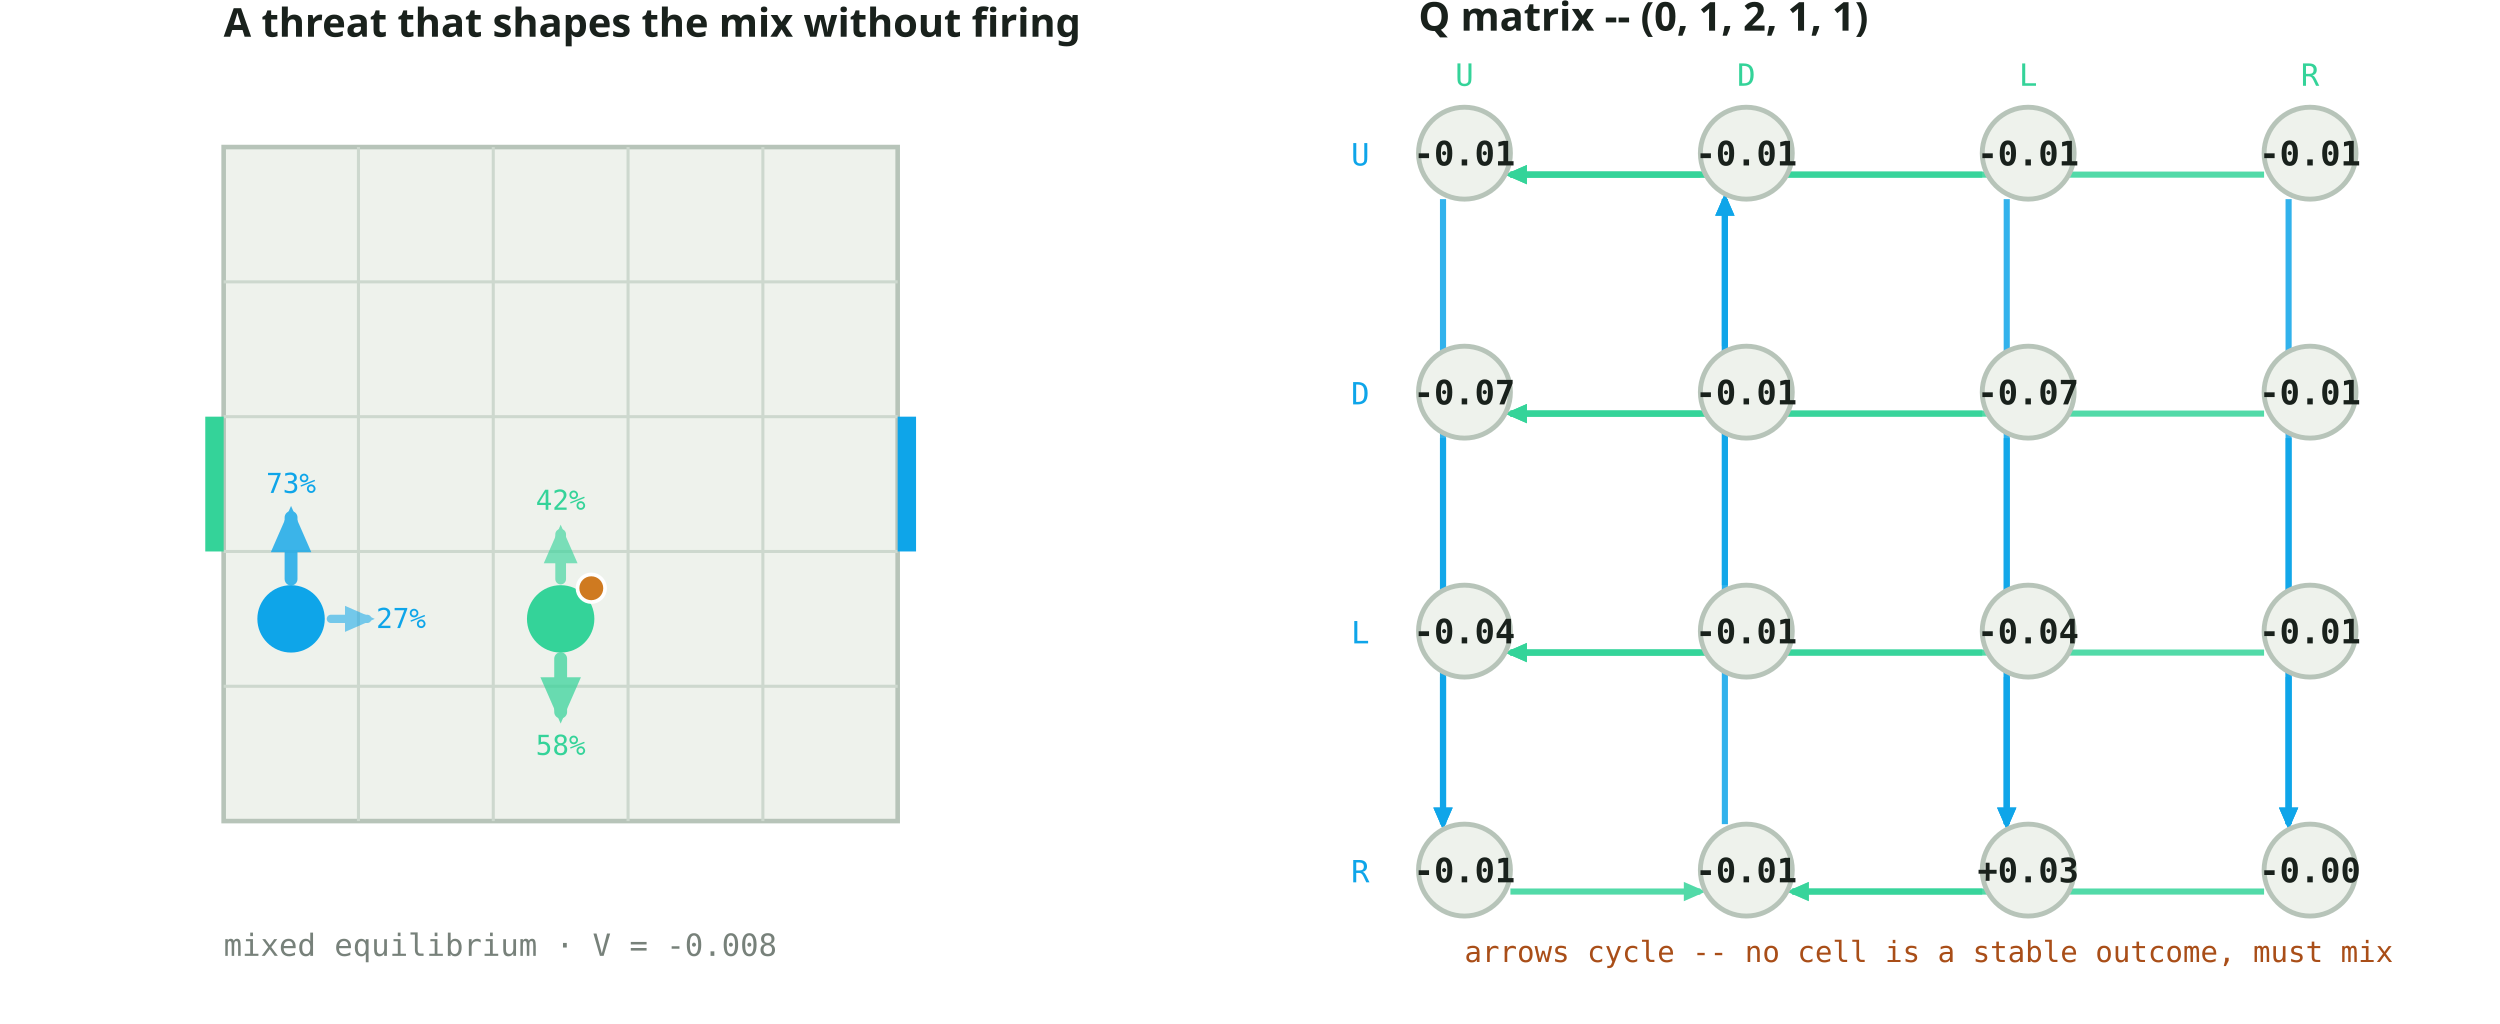
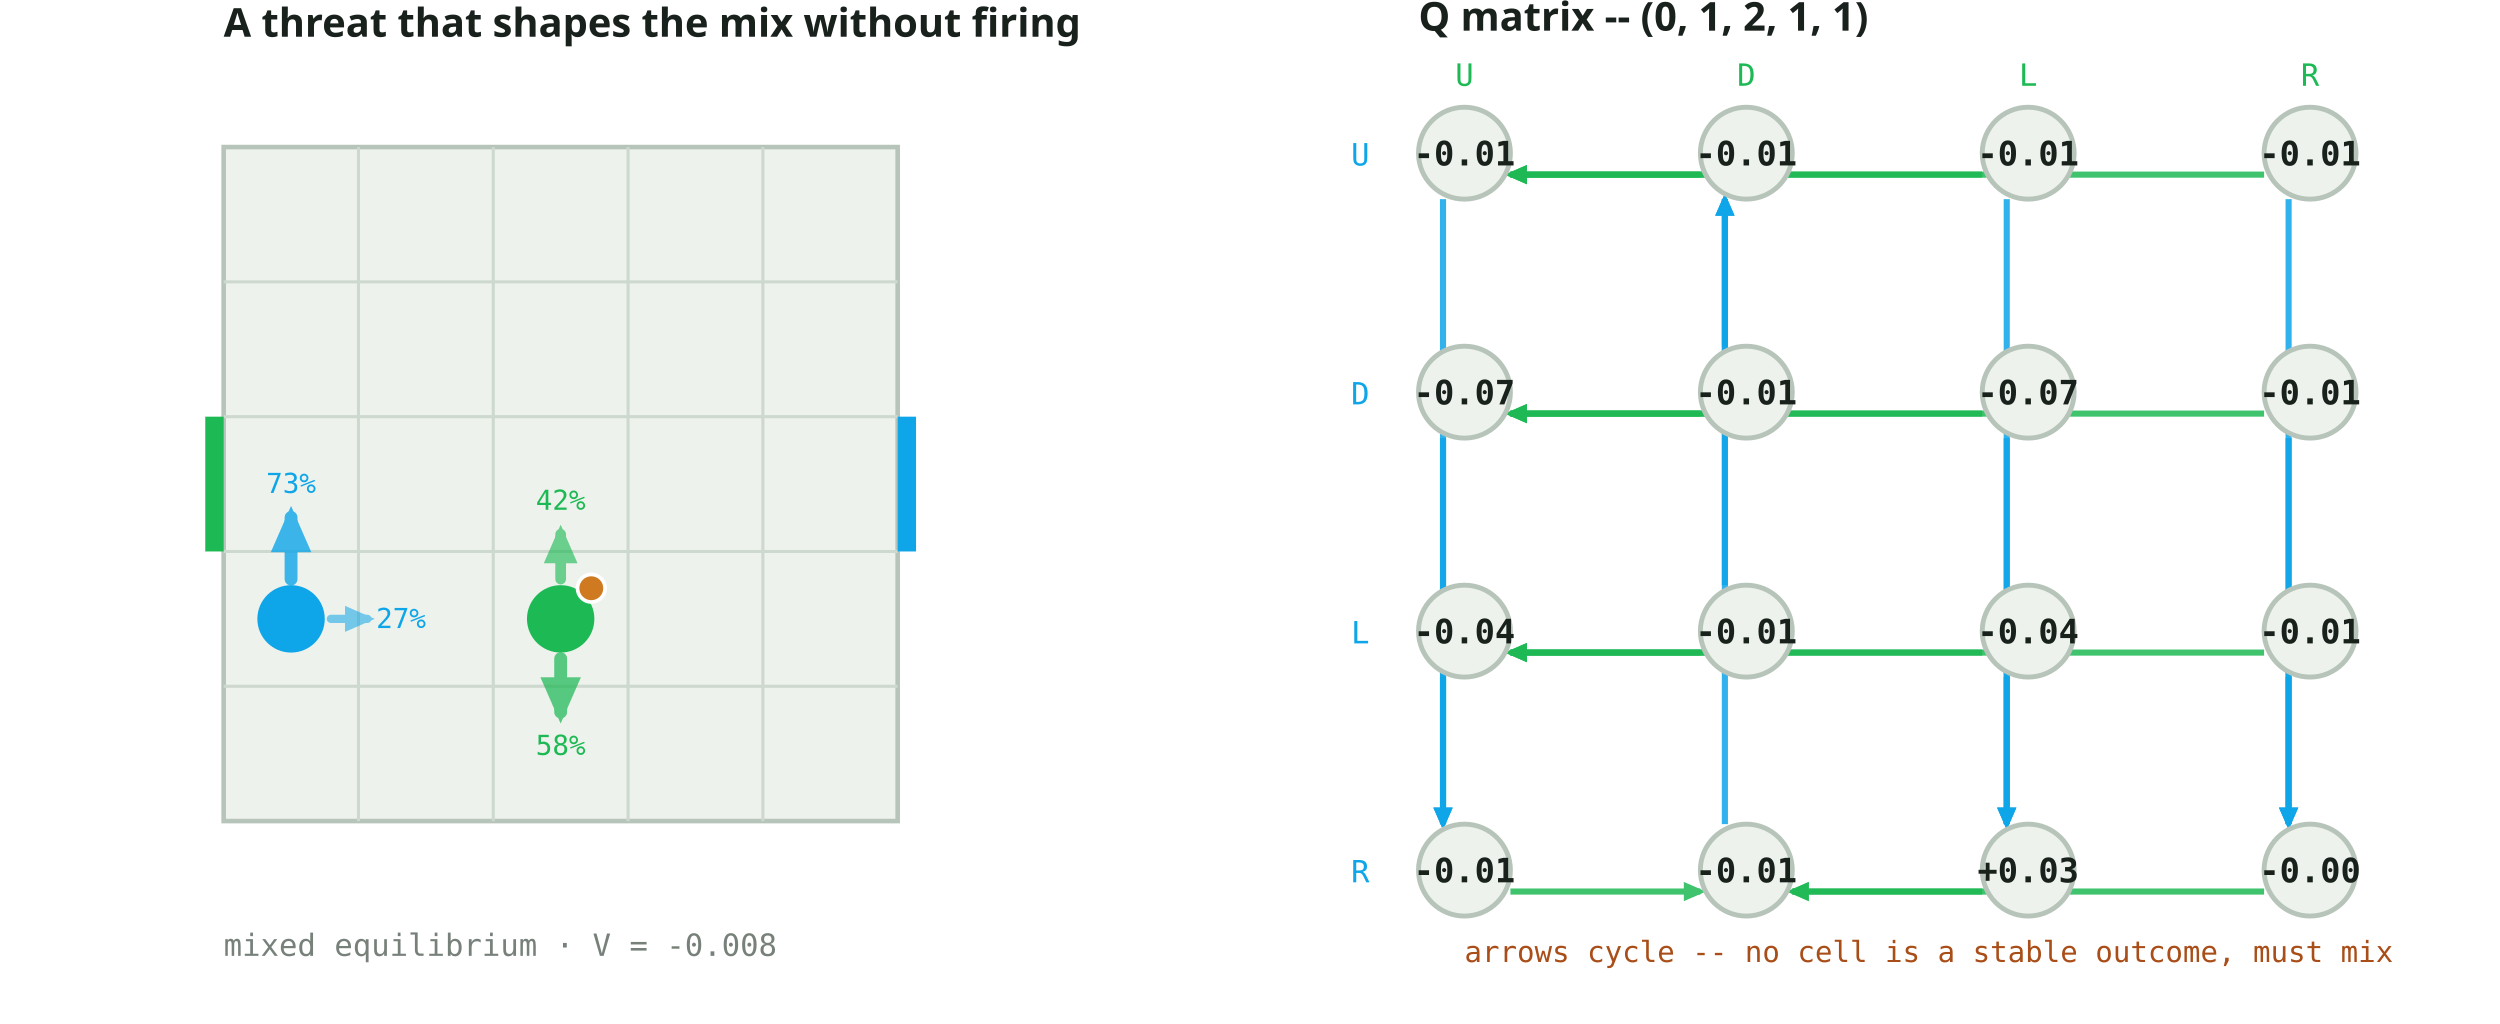
<svg xmlns="http://www.w3.org/2000/svg" viewBox="0 0 816 334" role="img" aria-label="panel">
  <g transform="translate(43.0 18.0)">
    <clipPath id="pnl0">
      <rect x="-16.0" y="-16.0" width="346.0" height="330.0" />
    </clipPath>
    <g clip-path="url(#pnl0)">
      <defs>
        <marker id="ah-2f6bb0" viewBox="0 0 8 8" refX="6" refY="4" markerWidth="3.6" markerHeight="3.6" orient="auto">
          <path d="M0 0.5 L8 4 L0 7.5 z" fill="var(--p0, #0EA5E9)" />
        </marker>
        <marker id="ah-2f8a52" viewBox="0 0 8 8" refX="6" refY="4" markerWidth="3.6" markerHeight="3.6" orient="auto">
-           <path d="M0 0.5 L8 4 L0 7.5 z" fill="var(--p1, #34D399)" />
+           <path d="M0 0.5 L8 4 L0 7.5 z" fill="var(--p1, #1DB954)" />
        </marker>
      </defs>
      <rect x="30" y="30" width="220" height="220" fill="var(--tint, #eef2ec)" stroke="var(--rule-strong, #b7c4b9)" stroke-width="1.5" />
      <line x1="74" y1="30" x2="74" y2="250" stroke="var(--rule, #cdd8ce)" stroke-width="1" />
      <line x1="118" y1="30" x2="118" y2="250" stroke="var(--rule, #cdd8ce)" stroke-width="1" />
      <line x1="162" y1="30" x2="162" y2="250" stroke="var(--rule, #cdd8ce)" stroke-width="1" />
      <line x1="206" y1="30" x2="206" y2="250" stroke="var(--rule, #cdd8ce)" stroke-width="1" />
      <line x1="30" y1="74" x2="250" y2="74" stroke="var(--rule, #cdd8ce)" stroke-width="1" />
      <line x1="30" y1="118" x2="250" y2="118" stroke="var(--rule, #cdd8ce)" stroke-width="1" />
      <line x1="30" y1="162" x2="250" y2="162" stroke="var(--rule, #cdd8ce)" stroke-width="1" />
      <line x1="30" y1="206" x2="250" y2="206" stroke="var(--rule, #cdd8ce)" stroke-width="1" />
-       <rect x="24" y="118" width="6" height="44" fill="var(--p1, #34D399)" />
+       <rect x="24" y="118" width="6" height="44" fill="var(--p1, #1DB954)" />
      <rect x="250" y="118" width="6" height="44" fill="var(--p0, #0EA5E9)" />
      <circle cx="52.0" cy="184.0" r="11" fill="var(--p0, #0EA5E9)" />
-       <circle cx="140.0" cy="184.0" r="11" fill="var(--p1, #34D399)" />
+       <circle cx="140.0" cy="184.0" r="11" fill="var(--p1, #1DB954)" />
      <circle cx="150.0" cy="174.0" r="4.5" fill="var(--ball, #cf7a20)" stroke="var(--paper, #ffffff)" stroke-width="1.2" />
      <line x1="52.0" y1="171.0" x2="52.0" y2="150.9" stroke="var(--p0, #0EA5E9)" stroke-width="4.2" stroke-linecap="round" opacity="0.80" marker-end="url(#ah-2f6bb0)" />
      <text x="52.0" y="142.9" text-anchor="middle" font-family="ui-monospace,monospace" font-size="9" fill="var(--p0, #0EA5E9)">73%</text>
      <line x1="65.0" y1="184.0" x2="76.9" y2="184.0" stroke="var(--p0, #0EA5E9)" stroke-width="2.7" stroke-linecap="round" opacity="0.55" marker-end="url(#ah-2f6bb0)" />
      <text x="87.9" y="187.0" text-anchor="middle" font-family="ui-monospace,monospace" font-size="9" fill="var(--p0, #0EA5E9)">27%</text>
-       <line x1="140.0" y1="171.0" x2="140.0" y2="156.4" stroke="var(--p1, #34D399)" stroke-width="3.5" stroke-linecap="round" opacity="0.63" marker-end="url(#ah-2f8a52)" />
-       <text x="140.0" y="148.4" text-anchor="middle" font-family="ui-monospace,monospace" font-size="9" fill="var(--p1, #34D399)">42%</text>
-       <line x1="140.0" y1="197.0" x2="140.0" y2="214.4" stroke="var(--p1, #34D399)" stroke-width="4.2" stroke-linecap="round" opacity="0.72" marker-end="url(#ah-2f8a52)" />
-       <text x="140.0" y="228.4" text-anchor="middle" font-family="ui-monospace,monospace" font-size="9" fill="var(--p1, #34D399)">58%</text>
+       <line x1="140.0" y1="171.0" x2="140.0" y2="156.4" stroke="var(--p1, #1DB954)" stroke-width="3.5" stroke-linecap="round" opacity="0.63" marker-end="url(#ah-2f8a52)" />
+       <text x="140.0" y="148.4" text-anchor="middle" font-family="ui-monospace,monospace" font-size="9" fill="var(--p1, #1DB954)">42%</text>
+       <line x1="140.0" y1="197.0" x2="140.0" y2="214.4" stroke="var(--p1, #1DB954)" stroke-width="4.2" stroke-linecap="round" opacity="0.72" marker-end="url(#ah-2f8a52)" />
+       <text x="140.0" y="228.4" text-anchor="middle" font-family="ui-monospace,monospace" font-size="9" fill="var(--p1, #1DB954)">58%</text>
      <text x="30" y="294" font-family="ui-monospace,monospace" font-size="10" fill="var(--ink-faint, #77817a)">mixed equilibrium · V = -0.008</text>
      <text x="30" y="-6" font-family="Barlow Semi Condensed,sans-serif" font-weight="600" font-size="13" fill="var(--ink, #19211c)">A threat that shapes the mix without firing</text>
    </g>
  </g>
  <g transform="translate(432.0 16.0)">
    <clipPath id="pnl1">
      <rect x="-16.0" y="-16.0" width="400.0" height="334.0" />
    </clipPath>
    <g clip-path="url(#pnl1)">
      <text x="31" y="-6" font-family="Barlow Semi Condensed,sans-serif" font-weight="600" font-size="13" fill="var(--ink, #19211c)">Q matrix -- (0, 1, 2, 1, 1)</text>
      <defs>
        <marker id="ah-2f6bb0" viewBox="0 0 8 8" refX="6" refY="4" markerWidth="3.6" markerHeight="3.6" orient="auto">
          <path d="M0 0.5 L8 4 L0 7.5 z" fill="var(--p0, #0EA5E9)" />
        </marker>
        <marker id="ah-2f8a52" viewBox="0 0 8 8" refX="6" refY="4" markerWidth="3.6" markerHeight="3.6" orient="auto">
-           <path d="M0 0.5 L8 4 L0 7.5 z" fill="var(--p1, #34D399)" />
+           <path d="M0 0.5 L8 4 L0 7.5 z" fill="var(--p1, #1DB954)" />
        </marker>
      </defs>
-       <text x="46" y="12" text-anchor="middle" font-family="ui-monospace,monospace" font-size="10" fill="var(--p1, #34D399)">U</text>
-       <text x="138" y="12" text-anchor="middle" font-family="ui-monospace,monospace" font-size="10" fill="var(--p1, #34D399)">D</text>
-       <text x="230" y="12" text-anchor="middle" font-family="ui-monospace,monospace" font-size="10" fill="var(--p1, #34D399)">L</text>
-       <text x="322" y="12" text-anchor="middle" font-family="ui-monospace,monospace" font-size="10" fill="var(--p1, #34D399)">R</text>
+       <text x="46" y="12" text-anchor="middle" font-family="ui-monospace,monospace" font-size="10" fill="var(--p1, #1DB954)">U</text>
+       <text x="138" y="12" text-anchor="middle" font-family="ui-monospace,monospace" font-size="10" fill="var(--p1, #1DB954)">D</text>
+       <text x="230" y="12" text-anchor="middle" font-family="ui-monospace,monospace" font-size="10" fill="var(--p1, #1DB954)">L</text>
+       <text x="322" y="12" text-anchor="middle" font-family="ui-monospace,monospace" font-size="10" fill="var(--p1, #1DB954)">R</text>
      <text x="12" y="38" text-anchor="middle" font-family="ui-monospace,monospace" font-size="10" fill="var(--p0, #0EA5E9)">U</text>
      <text x="12" y="116" text-anchor="middle" font-family="ui-monospace,monospace" font-size="10" fill="var(--p0, #0EA5E9)">D</text>
      <text x="12" y="194" text-anchor="middle" font-family="ui-monospace,monospace" font-size="10" fill="var(--p0, #0EA5E9)">L</text>
      <text x="12" y="272" text-anchor="middle" font-family="ui-monospace,monospace" font-size="10" fill="var(--p0, #0EA5E9)">R</text>
      <line x1="39.0" y1="49.0" x2="39.0" y2="253.0" stroke="var(--p0, #0EA5E9)" stroke-width="2" marker-end="url(#ah-2f6bb0)" opacity=".85" />
      <line x1="39.0" y1="127.0" x2="39.0" y2="253.0" stroke="var(--p0, #0EA5E9)" stroke-width="2" marker-end="url(#ah-2f6bb0)" opacity=".85" />
      <line x1="39.0" y1="205.0" x2="39.0" y2="253.0" stroke="var(--p0, #0EA5E9)" stroke-width="2" marker-end="url(#ah-2f6bb0)" opacity=".85" />
      <line x1="131.0" y1="97.0" x2="131.0" y2="49.0" stroke="var(--p0, #0EA5E9)" stroke-width="2" marker-end="url(#ah-2f6bb0)" opacity=".85" />
      <line x1="131.0" y1="175.0" x2="131.0" y2="49.0" stroke="var(--p0, #0EA5E9)" stroke-width="2" marker-end="url(#ah-2f6bb0)" opacity=".85" />
      <line x1="131.0" y1="253.0" x2="131.0" y2="49.0" stroke="var(--p0, #0EA5E9)" stroke-width="2" marker-end="url(#ah-2f6bb0)" opacity=".85" />
      <line x1="223.0" y1="49.0" x2="223.0" y2="253.0" stroke="var(--p0, #0EA5E9)" stroke-width="2" marker-end="url(#ah-2f6bb0)" opacity=".85" />
      <line x1="223.0" y1="127.0" x2="223.0" y2="253.0" stroke="var(--p0, #0EA5E9)" stroke-width="2" marker-end="url(#ah-2f6bb0)" opacity=".85" />
      <line x1="223.0" y1="205.0" x2="223.0" y2="253.0" stroke="var(--p0, #0EA5E9)" stroke-width="2" marker-end="url(#ah-2f6bb0)" opacity=".85" />
      <line x1="315.0" y1="49.0" x2="315.0" y2="253.0" stroke="var(--p0, #0EA5E9)" stroke-width="2" marker-end="url(#ah-2f6bb0)" opacity=".85" />
      <line x1="315.0" y1="127.0" x2="315.0" y2="253.0" stroke="var(--p0, #0EA5E9)" stroke-width="2" marker-end="url(#ah-2f6bb0)" opacity=".85" />
      <line x1="315.0" y1="205.0" x2="315.0" y2="253.0" stroke="var(--p0, #0EA5E9)" stroke-width="2" marker-end="url(#ah-2f6bb0)" opacity=".85" />
-       <line x1="123.0" y1="41.0" x2="61.0" y2="41.0" stroke="var(--p1, #34D399)" stroke-width="2" marker-end="url(#ah-2f8a52)" opacity=".85" />
-       <line x1="215.0" y1="41.0" x2="61.0" y2="41.0" stroke="var(--p1, #34D399)" stroke-width="2" marker-end="url(#ah-2f8a52)" opacity=".85" />
-       <line x1="307.0" y1="41.0" x2="61.0" y2="41.0" stroke="var(--p1, #34D399)" stroke-width="2" marker-end="url(#ah-2f8a52)" opacity=".85" />
-       <line x1="123.0" y1="119.0" x2="61.0" y2="119.0" stroke="var(--p1, #34D399)" stroke-width="2" marker-end="url(#ah-2f8a52)" opacity=".85" />
-       <line x1="215.0" y1="119.0" x2="61.0" y2="119.0" stroke="var(--p1, #34D399)" stroke-width="2" marker-end="url(#ah-2f8a52)" opacity=".85" />
-       <line x1="307.0" y1="119.0" x2="61.0" y2="119.0" stroke="var(--p1, #34D399)" stroke-width="2" marker-end="url(#ah-2f8a52)" opacity=".85" />
-       <line x1="123.0" y1="197.0" x2="61.0" y2="197.0" stroke="var(--p1, #34D399)" stroke-width="2" marker-end="url(#ah-2f8a52)" opacity=".85" />
-       <line x1="215.0" y1="197.0" x2="61.0" y2="197.0" stroke="var(--p1, #34D399)" stroke-width="2" marker-end="url(#ah-2f8a52)" opacity=".85" />
-       <line x1="307.0" y1="197.0" x2="61.0" y2="197.0" stroke="var(--p1, #34D399)" stroke-width="2" marker-end="url(#ah-2f8a52)" opacity=".85" />
-       <line x1="61.0" y1="275.0" x2="123.0" y2="275.0" stroke="var(--p1, #34D399)" stroke-width="2" marker-end="url(#ah-2f8a52)" opacity=".85" />
-       <line x1="215.0" y1="275.0" x2="153.0" y2="275.0" stroke="var(--p1, #34D399)" stroke-width="2" marker-end="url(#ah-2f8a52)" opacity=".85" />
-       <line x1="307.0" y1="275.0" x2="153.0" y2="275.0" stroke="var(--p1, #34D399)" stroke-width="2" marker-end="url(#ah-2f8a52)" opacity=".85" />
+       <line x1="123.0" y1="41.0" x2="61.0" y2="41.0" stroke="var(--p1, #1DB954)" stroke-width="2" marker-end="url(#ah-2f8a52)" opacity=".85" />
+       <line x1="215.0" y1="41.0" x2="61.0" y2="41.0" stroke="var(--p1, #1DB954)" stroke-width="2" marker-end="url(#ah-2f8a52)" opacity=".85" />
+       <line x1="307.0" y1="41.0" x2="61.0" y2="41.0" stroke="var(--p1, #1DB954)" stroke-width="2" marker-end="url(#ah-2f8a52)" opacity=".85" />
+       <line x1="123.0" y1="119.0" x2="61.0" y2="119.0" stroke="var(--p1, #1DB954)" stroke-width="2" marker-end="url(#ah-2f8a52)" opacity=".85" />
+       <line x1="215.0" y1="119.0" x2="61.0" y2="119.0" stroke="var(--p1, #1DB954)" stroke-width="2" marker-end="url(#ah-2f8a52)" opacity=".85" />
+       <line x1="307.0" y1="119.0" x2="61.0" y2="119.0" stroke="var(--p1, #1DB954)" stroke-width="2" marker-end="url(#ah-2f8a52)" opacity=".85" />
+       <line x1="123.0" y1="197.0" x2="61.0" y2="197.0" stroke="var(--p1, #1DB954)" stroke-width="2" marker-end="url(#ah-2f8a52)" opacity=".85" />
+       <line x1="215.0" y1="197.0" x2="61.0" y2="197.0" stroke="var(--p1, #1DB954)" stroke-width="2" marker-end="url(#ah-2f8a52)" opacity=".85" />
+       <line x1="307.0" y1="197.0" x2="61.0" y2="197.0" stroke="var(--p1, #1DB954)" stroke-width="2" marker-end="url(#ah-2f8a52)" opacity=".85" />
+       <line x1="61.0" y1="275.0" x2="123.0" y2="275.0" stroke="var(--p1, #1DB954)" stroke-width="2" marker-end="url(#ah-2f8a52)" opacity=".85" />
+       <line x1="215.0" y1="275.0" x2="153.0" y2="275.0" stroke="var(--p1, #1DB954)" stroke-width="2" marker-end="url(#ah-2f8a52)" opacity=".85" />
+       <line x1="307.0" y1="275.0" x2="153.0" y2="275.0" stroke="var(--p1, #1DB954)" stroke-width="2" marker-end="url(#ah-2f8a52)" opacity=".85" />
      <circle cx="46.0" cy="34.0" r="15" fill="var(--tint, #eef2ec)" stroke="var(--rule-strong, #b7c4b9)" stroke-width="1.6" />
      <text x="46.0" y="38.0" text-anchor="middle" font-family="ui-monospace,monospace" font-weight="600" font-size="11" fill="var(--ink, #19211c)">-0.01</text>
      <circle cx="138.0" cy="34.0" r="15" fill="var(--tint, #eef2ec)" stroke="var(--rule-strong, #b7c4b9)" stroke-width="1.6" />
      <text x="138.0" y="38.0" text-anchor="middle" font-family="ui-monospace,monospace" font-weight="600" font-size="11" fill="var(--ink, #19211c)">-0.01</text>
      <circle cx="230.0" cy="34.0" r="15" fill="var(--tint, #eef2ec)" stroke="var(--rule-strong, #b7c4b9)" stroke-width="1.6" />
      <text x="230.0" y="38.0" text-anchor="middle" font-family="ui-monospace,monospace" font-weight="600" font-size="11" fill="var(--ink, #19211c)">-0.01</text>
      <circle cx="322.0" cy="34.0" r="15" fill="var(--tint, #eef2ec)" stroke="var(--rule-strong, #b7c4b9)" stroke-width="1.6" />
      <text x="322.0" y="38.0" text-anchor="middle" font-family="ui-monospace,monospace" font-weight="600" font-size="11" fill="var(--ink, #19211c)">-0.01</text>
      <circle cx="46.0" cy="112.0" r="15" fill="var(--tint, #eef2ec)" stroke="var(--rule-strong, #b7c4b9)" stroke-width="1.6" />
      <text x="46.0" y="116.0" text-anchor="middle" font-family="ui-monospace,monospace" font-weight="600" font-size="11" fill="var(--ink, #19211c)">-0.07</text>
      <circle cx="138.0" cy="112.0" r="15" fill="var(--tint, #eef2ec)" stroke="var(--rule-strong, #b7c4b9)" stroke-width="1.6" />
      <text x="138.0" y="116.0" text-anchor="middle" font-family="ui-monospace,monospace" font-weight="600" font-size="11" fill="var(--ink, #19211c)">-0.01</text>
      <circle cx="230.0" cy="112.0" r="15" fill="var(--tint, #eef2ec)" stroke="var(--rule-strong, #b7c4b9)" stroke-width="1.6" />
      <text x="230.0" y="116.0" text-anchor="middle" font-family="ui-monospace,monospace" font-weight="600" font-size="11" fill="var(--ink, #19211c)">-0.07</text>
      <circle cx="322.0" cy="112.0" r="15" fill="var(--tint, #eef2ec)" stroke="var(--rule-strong, #b7c4b9)" stroke-width="1.6" />
      <text x="322.0" y="116.0" text-anchor="middle" font-family="ui-monospace,monospace" font-weight="600" font-size="11" fill="var(--ink, #19211c)">-0.01</text>
      <circle cx="46.0" cy="190.0" r="15" fill="var(--tint, #eef2ec)" stroke="var(--rule-strong, #b7c4b9)" stroke-width="1.6" />
      <text x="46.0" y="194.0" text-anchor="middle" font-family="ui-monospace,monospace" font-weight="600" font-size="11" fill="var(--ink, #19211c)">-0.04</text>
      <circle cx="138.0" cy="190.0" r="15" fill="var(--tint, #eef2ec)" stroke="var(--rule-strong, #b7c4b9)" stroke-width="1.6" />
      <text x="138.0" y="194.0" text-anchor="middle" font-family="ui-monospace,monospace" font-weight="600" font-size="11" fill="var(--ink, #19211c)">-0.01</text>
      <circle cx="230.0" cy="190.0" r="15" fill="var(--tint, #eef2ec)" stroke="var(--rule-strong, #b7c4b9)" stroke-width="1.6" />
      <text x="230.0" y="194.0" text-anchor="middle" font-family="ui-monospace,monospace" font-weight="600" font-size="11" fill="var(--ink, #19211c)">-0.04</text>
      <circle cx="322.0" cy="190.0" r="15" fill="var(--tint, #eef2ec)" stroke="var(--rule-strong, #b7c4b9)" stroke-width="1.6" />
      <text x="322.0" y="194.0" text-anchor="middle" font-family="ui-monospace,monospace" font-weight="600" font-size="11" fill="var(--ink, #19211c)">-0.01</text>
      <circle cx="46.0" cy="268.0" r="15" fill="var(--tint, #eef2ec)" stroke="var(--rule-strong, #b7c4b9)" stroke-width="1.6" />
      <text x="46.0" y="272.0" text-anchor="middle" font-family="ui-monospace,monospace" font-weight="600" font-size="11" fill="var(--ink, #19211c)">-0.01</text>
      <circle cx="138.0" cy="268.0" r="15" fill="var(--tint, #eef2ec)" stroke="var(--rule-strong, #b7c4b9)" stroke-width="1.6" />
      <text x="138.0" y="272.0" text-anchor="middle" font-family="ui-monospace,monospace" font-weight="600" font-size="11" fill="var(--ink, #19211c)">-0.01</text>
      <circle cx="230.0" cy="268.0" r="15" fill="var(--tint, #eef2ec)" stroke="var(--rule-strong, #b7c4b9)" stroke-width="1.6" />
      <text x="230.0" y="272.0" text-anchor="middle" font-family="ui-monospace,monospace" font-weight="600" font-size="11" fill="var(--ink, #19211c)">+0.03</text>
      <circle cx="322.0" cy="268.0" r="15" fill="var(--tint, #eef2ec)" stroke="var(--rule-strong, #b7c4b9)" stroke-width="1.6" />
      <text x="322.0" y="272.0" text-anchor="middle" font-family="ui-monospace,monospace" font-weight="600" font-size="11" fill="var(--ink, #19211c)">-0.00</text>
      <text x="46" y="298" font-family="ui-monospace,monospace" font-size="9.5" fill="#a94e18">arrows cycle -- no cell is a stable outcome, must mix</text>
    </g>
  </g>
</svg>
